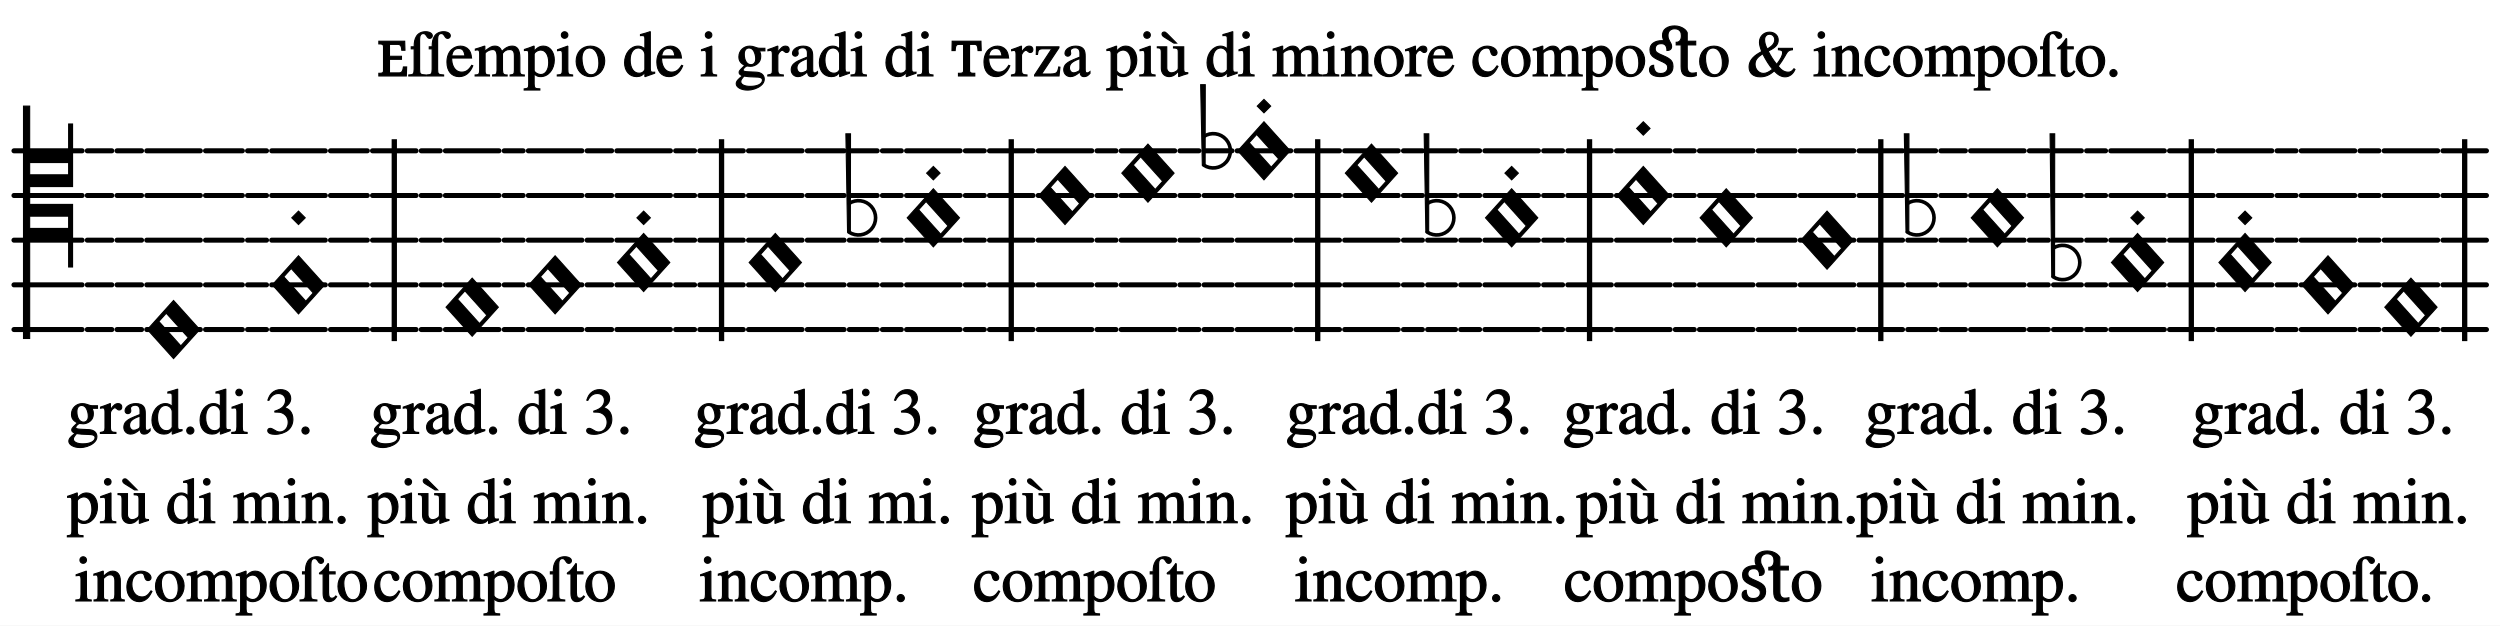
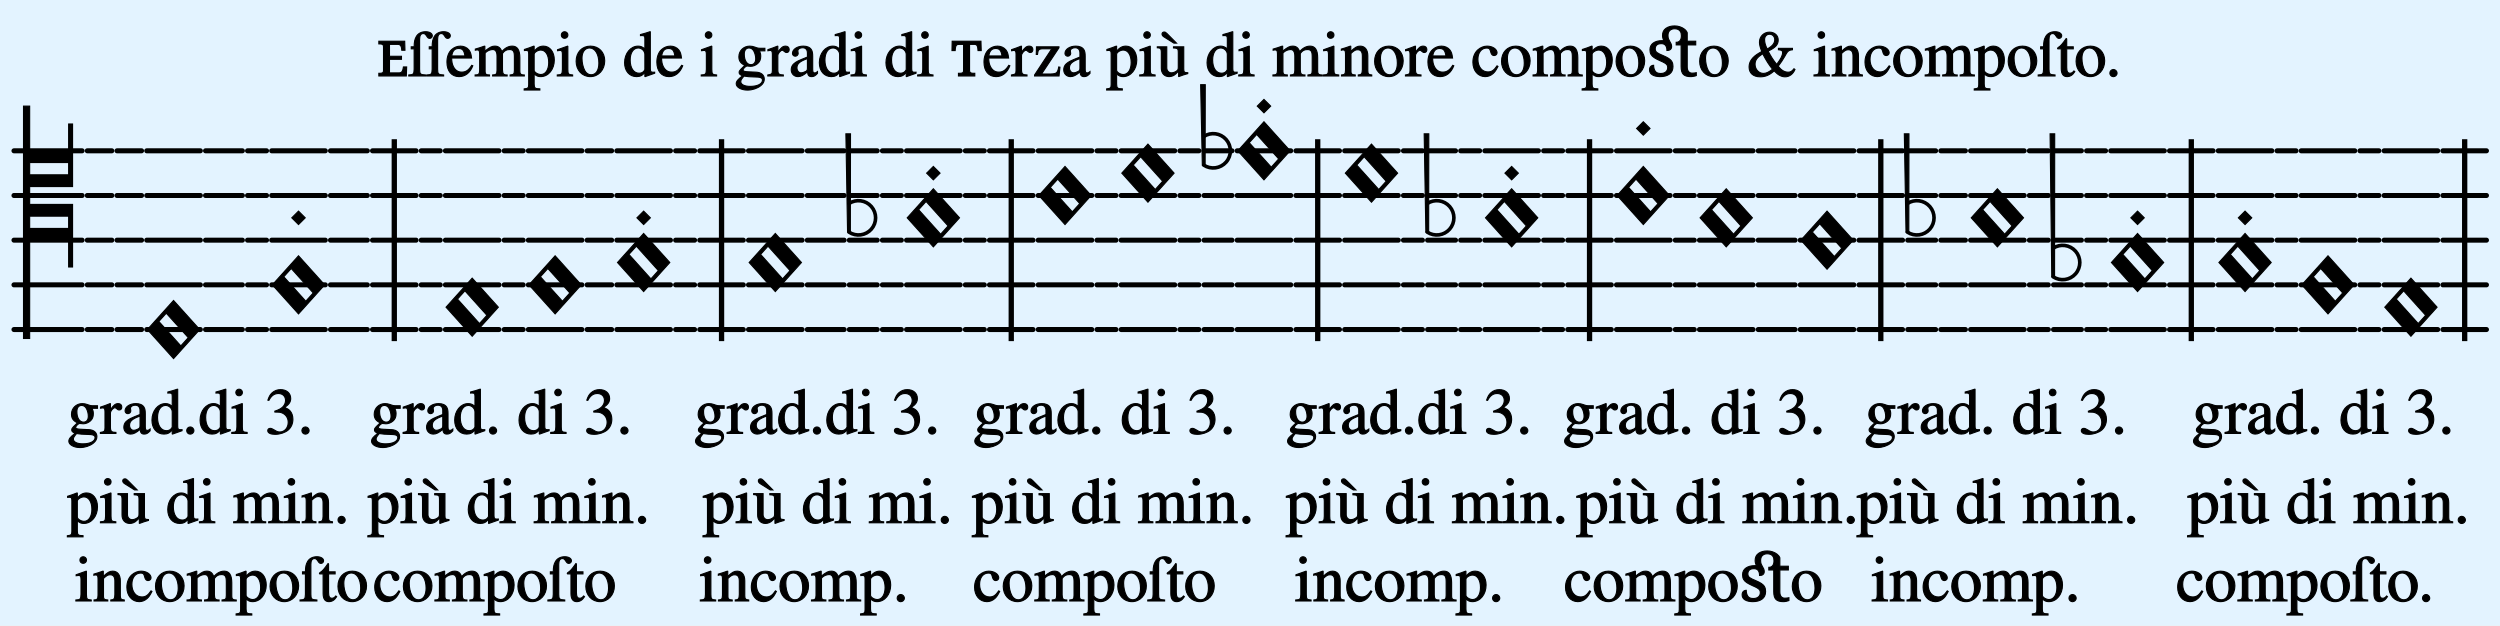
<svg xmlns="http://www.w3.org/2000/svg" xmlns:xlink="http://www.w3.org/1999/xlink" stroke="black" width="1119.0" viewBox="0 0 2238.0 560.0" id="b1-c28-m1-a" version="1.1">
-   <rect width="100%" height="100%" fill="white" stroke-width="0" />
+   <rect width="100%" height="100%" fill="#e3f3ff" stroke-width="0" />
  <defs>
    <g id="flat-4">
      <line x1="2.5" y1="35.0" x2="27.5" y2="35.0" stroke-width="4.5" stroke-linecap="round" />
      <line x1="2.5" y1="75.0" x2="27.5" y2="75.0" stroke-width="4.5" stroke-linecap="round" />
      <line x1="2.5" y1="115.0" x2="27.5" y2="115.0" stroke-width="4.5" stroke-linecap="round" />
      <line x1="2.5" y1="155.0" x2="27.5" y2="155.0" stroke-width="4.5" stroke-linecap="round" />
      <line x1="2.5" y1="195.0" x2="27.5" y2="195.0" stroke-width="4.5" stroke-linecap="round" />
      <path stroke="black" fill="none" stroke-width="3.25" stroke-linecap="round" d="M2.2 147.8 A15.36 15.36 0 1 0 2.2 122.2 " />
      <path fill="black" d="M0.95 147.8 L3.45 147.8 L3.575 19.8 L-0.55 19.8 z" />
    </g>
    <g id="semibrevis-5">
      <line x1="2.5" y1="35.0" x2="50.5" y2="35.0" stroke-width="4.5" stroke-linecap="round" />
      <line x1="2.5" y1="75.0" x2="50.5" y2="75.0" stroke-width="4.5" stroke-linecap="round" />
      <line x1="2.5" y1="115.0" x2="50.5" y2="115.0" stroke-width="4.5" stroke-linecap="round" />
      <line x1="2.5" y1="155.0" x2="50.5" y2="155.0" stroke-width="4.5" stroke-linecap="round" />
      <line x1="2.5" y1="195.0" x2="50.5" y2="195.0" stroke-width="4.5" stroke-linecap="round" />
      <path fill-rule="evenodd" fill="black" d="M26.5 141.0 L3.1 115.0 L26.5 89.0 L49.9 115.0 zM33.022 129.665 L13.302 107.753 L19.978 100.335 L39.698 122.247 z" />
    </g>
    <g id="semibrevis-6">
      <line x1="2.5" y1="35.0" x2="50.5" y2="35.0" stroke-width="4.5" stroke-linecap="round" />
      <line x1="2.5" y1="75.0" x2="50.5" y2="75.0" stroke-width="4.5" stroke-linecap="round" />
      <line x1="2.5" y1="115.0" x2="50.5" y2="115.0" stroke-width="4.5" stroke-linecap="round" />
      <line x1="2.5" y1="155.0" x2="50.5" y2="155.0" stroke-width="4.5" stroke-linecap="round" />
      <line x1="2.5" y1="195.0" x2="50.5" y2="195.0" stroke-width="4.5" stroke-linecap="round" />
      <path fill-rule="evenodd" fill="black" d="M26.5 121.0 L3.1 95.0 L26.5 69.0 L49.9 95.0 zM33.022 109.665 L13.302 87.753 L19.978 80.335 L39.698 102.247 z" />
    </g>
    <g id="semibrevis-dot-7">
      <line x1="2.5" y1="35.0" x2="50.5" y2="35.0" stroke-width="4.5" stroke-linecap="round" />
      <line x1="2.5" y1="75.0" x2="50.5" y2="75.0" stroke-width="4.5" stroke-linecap="round" />
      <line x1="2.5" y1="115.0" x2="50.5" y2="115.0" stroke-width="4.5" stroke-linecap="round" />
      <line x1="2.5" y1="155.0" x2="50.5" y2="155.0" stroke-width="4.5" stroke-linecap="round" />
      <line x1="2.5" y1="195.0" x2="50.5" y2="195.0" stroke-width="4.5" stroke-linecap="round" />
      <path fill-rule="evenodd" fill="black" d="M26.5 101.0 L3.1 75.0 L26.5 49.0 L49.9 75.0 zM33.022 89.665 L13.302 67.753 L19.978 60.335 L39.698 82.247 z" />
      <path fill="black" d="M26.5 21.0 L20.5 15.0 L26.5 9.0 L32.5 15.0 z" />
    </g>
    <g id="semibrevis-dot-9">
      <line x1="2.5" y1="35.0" x2="50.5" y2="35.0" stroke-width="4.5" stroke-linecap="round" />
      <line x1="2.5" y1="75.0" x2="50.5" y2="75.0" stroke-width="4.5" stroke-linecap="round" />
      <line x1="2.5" y1="115.0" x2="50.5" y2="115.0" stroke-width="4.5" stroke-linecap="round" />
      <line x1="2.5" y1="155.0" x2="50.5" y2="155.0" stroke-width="4.5" stroke-linecap="round" />
      <line x1="2.5" y1="195.0" x2="50.5" y2="195.0" stroke-width="4.5" stroke-linecap="round" />
      <path fill-rule="evenodd" fill="black" d="M26.5 61.0 L3.1 35.0 L26.5 9.0 L49.9 35.0 zM33.022 49.665 L13.302 27.753 L19.978 20.335 L39.698 42.247 z" />
      <path fill="black" d="M26.5 1.0 L20.5 -5.0 L26.5 -11.0 L32.5 -5.0 z" />
    </g>
    <g id="flat-9">
      <line x1="2.5" y1="35.0" x2="27.5" y2="35.0" stroke-width="4.5" stroke-linecap="round" />
      <line x1="2.5" y1="75.0" x2="27.5" y2="75.0" stroke-width="4.5" stroke-linecap="round" />
      <line x1="2.5" y1="115.0" x2="27.5" y2="115.0" stroke-width="4.5" stroke-linecap="round" />
      <line x1="2.5" y1="155.0" x2="27.5" y2="155.0" stroke-width="4.5" stroke-linecap="round" />
      <line x1="2.5" y1="195.0" x2="27.5" y2="195.0" stroke-width="4.5" stroke-linecap="round" />
      <path stroke="black" fill="none" stroke-width="3.25" stroke-linecap="round" d="M2.2 47.8 A15.36 15.36 0 1 0 2.2 22.2 " />
      <path fill="black" d="M0.95 47.8 L3.45 47.8 L3.575 -24.2 L-0.55 -24.2 z" />
    </g>
    <g id="semibrevis-8">
      <line x1="2.5" y1="35.0" x2="50.5" y2="35.0" stroke-width="4.5" stroke-linecap="round" />
      <line x1="2.5" y1="75.0" x2="50.5" y2="75.0" stroke-width="4.5" stroke-linecap="round" />
      <line x1="2.5" y1="115.0" x2="50.5" y2="115.0" stroke-width="4.5" stroke-linecap="round" />
      <line x1="2.5" y1="155.0" x2="50.5" y2="155.0" stroke-width="4.5" stroke-linecap="round" />
      <line x1="2.5" y1="195.0" x2="50.5" y2="195.0" stroke-width="4.5" stroke-linecap="round" />
      <path fill-rule="evenodd" fill="black" d="M26.5 81.0 L3.1 55.0 L26.5 29.0 L49.9 55.0 zM33.022 69.665 L13.302 47.753 L19.978 40.335 L39.698 62.247 z" />
    </g>
    <g id="semibrevis-7">
      <line x1="2.5" y1="35.0" x2="50.5" y2="35.0" stroke-width="4.5" stroke-linecap="round" />
      <line x1="2.5" y1="75.0" x2="50.5" y2="75.0" stroke-width="4.5" stroke-linecap="round" />
      <line x1="2.5" y1="115.0" x2="50.5" y2="115.0" stroke-width="4.5" stroke-linecap="round" />
      <line x1="2.5" y1="155.0" x2="50.5" y2="155.0" stroke-width="4.5" stroke-linecap="round" />
      <line x1="2.5" y1="195.0" x2="50.5" y2="195.0" stroke-width="4.5" stroke-linecap="round" />
      <path fill-rule="evenodd" fill="black" d="M26.5 101.0 L3.1 75.0 L26.5 49.0 L49.9 75.0 zM33.022 89.665 L13.302 67.753 L19.978 60.335 L39.698 82.247 z" />
    </g>
    <g id="semibrevis-dot-6">
      <line x1="2.5" y1="35.0" x2="50.5" y2="35.0" stroke-width="4.5" stroke-linecap="round" />
      <line x1="2.5" y1="75.0" x2="50.5" y2="75.0" stroke-width="4.5" stroke-linecap="round" />
      <line x1="2.5" y1="115.0" x2="50.5" y2="115.0" stroke-width="4.5" stroke-linecap="round" />
      <line x1="2.5" y1="155.0" x2="50.5" y2="155.0" stroke-width="4.5" stroke-linecap="round" />
      <line x1="2.5" y1="195.0" x2="50.5" y2="195.0" stroke-width="4.5" stroke-linecap="round" />
      <path fill-rule="evenodd" fill="black" d="M26.5 121.0 L3.1 95.0 L26.5 69.0 L49.9 95.0 zM33.022 109.665 L13.302 87.753 L19.978 80.335 L39.698 102.247 z" />
      <path fill="black" d="M26.5 61.0 L20.5 55.0 L26.5 49.0 L32.5 55.0 z" />
    </g>
    <g id="flat-6">
      <line x1="2.5" y1="35.0" x2="27.5" y2="35.0" stroke-width="4.5" stroke-linecap="round" />
      <line x1="2.5" y1="75.0" x2="27.5" y2="75.0" stroke-width="4.5" stroke-linecap="round" />
      <line x1="2.5" y1="115.0" x2="27.5" y2="115.0" stroke-width="4.5" stroke-linecap="round" />
      <line x1="2.5" y1="155.0" x2="27.5" y2="155.0" stroke-width="4.5" stroke-linecap="round" />
      <line x1="2.5" y1="195.0" x2="27.5" y2="195.0" stroke-width="4.5" stroke-linecap="round" />
      <path stroke="black" fill="none" stroke-width="3.25" stroke-linecap="round" d="M2.2 107.8 A15.36 15.36 0 1 0 2.2 82.2 " />
      <path fill="black" d="M0.95 107.8 L3.45 107.8 L3.575 19.8 L-0.55 19.8 z" />
    </g>
    <g id="semibrevis-4">
      <line x1="2.5" y1="35.0" x2="50.5" y2="35.0" stroke-width="4.5" stroke-linecap="round" />
      <line x1="2.5" y1="75.0" x2="50.5" y2="75.0" stroke-width="4.5" stroke-linecap="round" />
      <line x1="2.5" y1="115.0" x2="50.5" y2="115.0" stroke-width="4.5" stroke-linecap="round" />
      <line x1="2.5" y1="155.0" x2="50.5" y2="155.0" stroke-width="4.5" stroke-linecap="round" />
      <line x1="2.5" y1="195.0" x2="50.5" y2="195.0" stroke-width="4.5" stroke-linecap="round" />
      <path fill-rule="evenodd" fill="black" d="M26.5 161.0 L3.1 135.0 L26.5 109.0 L49.9 135.0 zM33.022 149.665 L13.302 127.753 L19.978 120.335 L39.698 142.247 z" />
    </g>
    <g id="semibrevis-dot-4">
      <line x1="2.5" y1="35.0" x2="50.5" y2="35.0" stroke-width="4.5" stroke-linecap="round" />
      <line x1="2.5" y1="75.0" x2="50.5" y2="75.0" stroke-width="4.5" stroke-linecap="round" />
      <line x1="2.5" y1="115.0" x2="50.5" y2="115.0" stroke-width="4.5" stroke-linecap="round" />
      <line x1="2.5" y1="155.0" x2="50.5" y2="155.0" stroke-width="4.5" stroke-linecap="round" />
      <line x1="2.5" y1="195.0" x2="50.5" y2="195.0" stroke-width="4.5" stroke-linecap="round" />
      <path fill-rule="evenodd" fill="black" d="M26.5 161.0 L3.1 135.0 L26.5 109.0 L49.9 135.0 zM33.022 149.665 L13.302 127.753 L19.978 120.335 L39.698 142.247 z" />
      <path fill="black" d="M26.5 101.0 L20.5 95.0 L26.5 89.0 L32.5 95.0 z" />
    </g>
    <g id="semibrevis-3">
      <line x1="2.5" y1="35.0" x2="50.5" y2="35.0" stroke-width="4.5" stroke-linecap="round" />
      <line x1="2.5" y1="75.0" x2="50.5" y2="75.0" stroke-width="4.5" stroke-linecap="round" />
      <line x1="2.5" y1="115.0" x2="50.5" y2="115.0" stroke-width="4.5" stroke-linecap="round" />
      <line x1="2.5" y1="155.0" x2="50.5" y2="155.0" stroke-width="4.5" stroke-linecap="round" />
      <line x1="2.5" y1="195.0" x2="50.5" y2="195.0" stroke-width="4.5" stroke-linecap="round" />
      <path fill-rule="evenodd" fill="black" d="M26.5 181.0 L3.1 155.0 L26.5 129.0 L49.9 155.0 zM33.022 169.665 L13.302 147.753 L19.978 140.335 L39.698 162.247 z" />
    </g>
    <g id="semibrevis-2">
      <line x1="2.5" y1="35.0" x2="50.5" y2="35.0" stroke-width="4.5" stroke-linecap="round" />
      <line x1="2.5" y1="75.0" x2="50.5" y2="75.0" stroke-width="4.5" stroke-linecap="round" />
      <line x1="2.5" y1="115.0" x2="50.5" y2="115.0" stroke-width="4.5" stroke-linecap="round" />
      <line x1="2.5" y1="155.0" x2="50.5" y2="155.0" stroke-width="4.5" stroke-linecap="round" />
      <line x1="2.5" y1="195.0" x2="50.5" y2="195.0" stroke-width="4.5" stroke-linecap="round" />
      <path fill-rule="evenodd" fill="black" d="M26.5 201.0 L3.1 175.0 L26.5 149.0 L49.9 175.0 zM33.022 189.665 L13.302 167.753 L19.978 160.335 L39.698 182.247 z" />
    </g>
    <g id="simple-barline">
      <line x1="2.5" y1="35.0" x2="41.5" y2="35.0" stroke-width="4.5" stroke-linecap="round" />
      <line x1="2.5" y1="75.0" x2="41.5" y2="75.0" stroke-width="4.5" stroke-linecap="round" />
      <line x1="2.5" y1="115.0" x2="41.5" y2="115.0" stroke-width="4.5" stroke-linecap="round" />
      <line x1="2.5" y1="155.0" x2="41.5" y2="155.0" stroke-width="4.5" stroke-linecap="round" />
      <line x1="2.5" y1="195.0" x2="41.5" y2="195.0" stroke-width="4.5" stroke-linecap="round" />
      <line x1="22.0" y1="203.0" x2="22.0" y2="27.0" stroke-width="4.75" stroke-linecap="square" />
    </g>
    <g id="semibrevis-dot-3">
      <line x1="2.5" y1="35.0" x2="50.5" y2="35.0" stroke-width="4.5" stroke-linecap="round" />
      <line x1="2.5" y1="75.0" x2="50.5" y2="75.0" stroke-width="4.5" stroke-linecap="round" />
      <line x1="2.5" y1="115.0" x2="50.5" y2="115.0" stroke-width="4.5" stroke-linecap="round" />
      <line x1="2.5" y1="155.0" x2="50.5" y2="155.0" stroke-width="4.5" stroke-linecap="round" />
      <line x1="2.5" y1="195.0" x2="50.5" y2="195.0" stroke-width="4.5" stroke-linecap="round" />
      <path fill-rule="evenodd" fill="black" d="M26.5 181.0 L3.1 155.0 L26.5 129.0 L49.9 155.0 zM33.022 169.665 L13.302 147.753 L19.978 140.335 L39.698 162.247 z" />
      <path fill="black" d="M26.5 101.0 L20.5 95.0 L26.5 89.0 L32.5 95.0 z" />
    </g>
    <g id="blank-22">
      <line x1="2.5" y1="35.0" x2="19.5" y2="35.0" stroke-width="4.5" stroke-linecap="round" />
      <line x1="2.5" y1="75.0" x2="19.5" y2="75.0" stroke-width="4.5" stroke-linecap="round" />
      <line x1="2.5" y1="115.0" x2="19.5" y2="115.0" stroke-width="4.5" stroke-linecap="round" />
      <line x1="2.5" y1="155.0" x2="19.5" y2="155.0" stroke-width="4.5" stroke-linecap="round" />
      <line x1="2.5" y1="195.0" x2="19.5" y2="195.0" stroke-width="4.5" stroke-linecap="round" />
    </g>
    <g id="blank-38">
      <line x1="2.5" y1="35.0" x2="35.5" y2="35.0" stroke-width="4.5" stroke-linecap="round" />
      <line x1="2.5" y1="75.0" x2="35.5" y2="75.0" stroke-width="4.5" stroke-linecap="round" />
      <line x1="2.5" y1="115.0" x2="35.5" y2="115.0" stroke-width="4.5" stroke-linecap="round" />
      <line x1="2.5" y1="155.0" x2="35.5" y2="155.0" stroke-width="4.5" stroke-linecap="round" />
      <line x1="2.5" y1="195.0" x2="35.5" y2="195.0" stroke-width="4.5" stroke-linecap="round" />
    </g>
    <g id="semibrevis-1">
      <line x1="2.5" y1="35.0" x2="50.5" y2="35.0" stroke-width="4.5" stroke-linecap="round" />
      <line x1="2.5" y1="75.0" x2="50.5" y2="75.0" stroke-width="4.5" stroke-linecap="round" />
      <line x1="2.5" y1="115.0" x2="50.5" y2="115.0" stroke-width="4.5" stroke-linecap="round" />
      <line x1="2.5" y1="155.0" x2="50.5" y2="155.0" stroke-width="4.5" stroke-linecap="round" />
      <line x1="2.5" y1="195.0" x2="50.5" y2="195.0" stroke-width="4.5" stroke-linecap="round" />
      <path fill-rule="evenodd" fill="black" d="M26.5 221.0 L3.1 195.0 L26.5 169.0 L49.9 195.0 zM33.022 209.665 L13.302 187.753 L19.978 180.335 L39.698 202.247 z" />
    </g>
    <g id="blank-27">
      <line x1="2.5" y1="35.0" x2="24.5" y2="35.0" stroke-width="4.5" stroke-linecap="round" />
      <line x1="2.5" y1="75.0" x2="24.5" y2="75.0" stroke-width="4.5" stroke-linecap="round" />
      <line x1="2.5" y1="115.0" x2="24.5" y2="115.0" stroke-width="4.5" stroke-linecap="round" />
      <line x1="2.5" y1="155.0" x2="24.5" y2="155.0" stroke-width="4.5" stroke-linecap="round" />
      <line x1="2.5" y1="195.0" x2="24.5" y2="195.0" stroke-width="4.5" stroke-linecap="round" />
    </g>
    <g id="c-clef-7">
      <line x1="2.5" y1="35.0" x2="63.5" y2="35.0" stroke-width="4.5" stroke-linecap="round" />
      <line x1="2.5" y1="75.0" x2="63.5" y2="75.0" stroke-width="4.5" stroke-linecap="round" />
      <line x1="2.5" y1="115.0" x2="63.5" y2="115.0" stroke-width="4.5" stroke-linecap="round" />
      <line x1="2.5" y1="155.0" x2="63.5" y2="155.0" stroke-width="4.5" stroke-linecap="round" />
      <line x1="2.5" y1="195.0" x2="63.5" y2="195.0" stroke-width="4.5" stroke-linecap="round" />
      <path fill-rule="evenodd" color="black" d="M11.05 -5.0 L11.05 203.0 L16.55 203.0 L16.55 115.0 L51.45 115.0 L51.45 139.0 L54.95 139.0 L54.95 83.0 L16.55 83.0 L16.55 67.0 L54.95 67.0 L54.95 11.0 L51.45 11.0 L51.45 35.0 L16.55 35.0 L16.55 -5.0 zM16.55 104.5 L51.45 104.5 L51.45 93.5 L16.55 93.5 zM16.55 56.5 L51.45 56.5 L51.45 45.5 L16.55 45.5 z" />
    </g>
  </defs>
  <text x="1948" y="538" font-size="58" text-anchor="left" alignment-baseline="baseline" font-weight="normal" font-family="Times, serif" font-style="normal" stroke="black" fill="black">compoſto.</text>
  <text x="1675" y="538" font-size="58" text-anchor="left" alignment-baseline="baseline" font-weight="normal" font-family="Times, serif" font-style="normal" stroke="black" fill="black">incomp.</text>
  <text x="1400" y="538" font-size="58" text-anchor="left" alignment-baseline="baseline" font-weight="normal" font-family="Times, serif" font-style="normal" stroke="black" fill="black">compoﬆo</text>
  <text x="1159" y="538" font-size="58" text-anchor="left" alignment-baseline="baseline" font-weight="normal" font-family="Times, serif" font-style="normal" stroke="black" fill="black">incomp.</text>
  <text x="871" y="538" font-size="58" text-anchor="left" alignment-baseline="baseline" font-weight="normal" font-family="Times, serif" font-style="normal" stroke="black" fill="black">compoſto</text>
  <text x="626" y="538" font-size="58" text-anchor="left" alignment-baseline="baseline" font-weight="normal" font-family="Times, serif" font-style="normal" stroke="black" fill="black">incomp.</text>
  <text x="334" y="538" font-size="58" text-anchor="left" alignment-baseline="baseline" font-weight="normal" font-family="Times, serif" font-style="normal" stroke="black" fill="black">compoſto</text>
  <text x="67" y="538" font-size="58" text-anchor="left" alignment-baseline="baseline" font-weight="normal" font-family="Times, serif" font-style="normal" stroke="black" fill="black">incompoſto</text>
  <text x="1958" y="468" font-size="58" text-anchor="left" alignment-baseline="baseline" font-weight="normal" font-family="Times, serif" font-style="normal" stroke="black" fill="black">più di min.</text>
  <text x="1662" y="468" font-size="58" text-anchor="left" alignment-baseline="baseline" font-weight="normal" font-family="Times, serif" font-style="normal" stroke="black" fill="black">più di min.</text>
  <text x="1411" y="468" font-size="58" text-anchor="left" alignment-baseline="baseline" font-weight="normal" font-family="Times, serif" font-style="normal" stroke="black" fill="black">più di min.</text>
  <text x="1151" y="468" font-size="58" text-anchor="left" alignment-baseline="baseline" font-weight="normal" font-family="Times, serif" font-style="normal" stroke="black" fill="black">più di min.</text>
  <text x="870" y="468" font-size="58" text-anchor="left" alignment-baseline="baseline" font-weight="normal" font-family="Times, serif" font-style="normal" stroke="black" fill="black">più di min.</text>
  <text x="629" y="468" font-size="58" text-anchor="left" alignment-baseline="baseline" font-weight="normal" font-family="Times, serif" font-style="normal" stroke="black" fill="black">più di mi.</text>
  <text x="329" y="468" font-size="58" text-anchor="left" alignment-baseline="baseline" font-weight="normal" font-family="Times, serif" font-style="normal" stroke="black" fill="black">più di min.</text>
  <text x="60" y="468" font-size="58" text-anchor="left" alignment-baseline="baseline" font-weight="normal" font-family="Times, serif" font-style="normal" stroke="black" fill="black">più di min.</text>
  <text x="1962" y="388" font-size="58" text-anchor="left" alignment-baseline="baseline" font-weight="normal" font-family="Times, serif" font-style="normal" stroke="black" fill="black">grad. di 3.</text>
  <text x="1669" y="388" font-size="58" text-anchor="left" alignment-baseline="baseline" font-weight="normal" font-family="Times, serif" font-style="normal" stroke="black" fill="black">grad. di 3.</text>
  <text x="1399" y="388" font-size="58" text-anchor="left" alignment-baseline="baseline" font-weight="normal" font-family="Times, serif" font-style="normal" stroke="black" fill="black">grad. di 3.</text>
  <text x="1151" y="388" font-size="58" text-anchor="left" alignment-baseline="baseline" font-weight="normal" font-family="Times, serif" font-style="normal" stroke="black" fill="black">grad.di 3.</text>
  <text x="871" y="388" font-size="58" text-anchor="left" alignment-baseline="baseline" font-weight="normal" font-family="Times, serif" font-style="normal" stroke="black" fill="black">grad. di 3.</text>
  <text x="621" y="388" font-size="58" text-anchor="left" alignment-baseline="baseline" font-weight="normal" font-family="Times, serif" font-style="normal" stroke="black" fill="black">grad.di 3.</text>
  <text x="331" y="388" font-size="58" text-anchor="left" alignment-baseline="baseline" font-weight="normal" font-family="Times, serif" font-style="normal" stroke="black" fill="black">grad. di 3.</text>
  <text x="60" y="388" font-size="58" text-anchor="left" alignment-baseline="baseline" font-weight="normal" font-family="Times, serif" font-style="normal" stroke="black" fill="black">grad.di 3.</text>
  <use xlink:href="#simple-barline" x="2184.38" y="100" />
  <use xlink:href="#semibrevis-2" x="2131.759" y="100" />
  <use xlink:href="#blank-22" x="2110.139" y="100" />
  <use xlink:href="#semibrevis-3" x="2057.518" y="100" />
  <use xlink:href="#blank-22" x="2035.897" y="100" />
  <use xlink:href="#semibrevis-dot-4" x="1983.277" y="100" />
  <use xlink:href="#simple-barline" x="1939.656" y="100" />
  <use xlink:href="#semibrevis-dot-4" x="1887.035" y="100" />
  <use xlink:href="#blank-22" x="1865.414" y="100" />
  <use xlink:href="#flat-4" x="1835.794" y="100" />
  <use xlink:href="#blank-22" x="1814.173" y="100" />
  <use xlink:href="#semibrevis-6" x="1761.552" y="100" />
  <use xlink:href="#blank-27" x="1734.931" y="100" />
  <use xlink:href="#flat-6" x="1705.311" y="100" />
  <use xlink:href="#simple-barline" x="1661.69" y="100" />
  <use xlink:href="#semibrevis-5" x="1609.069" y="100" />
  <use xlink:href="#blank-38" x="1571.449" y="100" />
  <use xlink:href="#semibrevis-6" x="1518.828" y="100" />
  <use xlink:href="#blank-22" x="1497.207" y="100" />
  <use xlink:href="#semibrevis-dot-7" x="1444.586" y="100" />
  <use xlink:href="#simple-barline" x="1400.966" y="100" />
  <use xlink:href="#blank-22" x="1379.345" y="100" />
  <use xlink:href="#semibrevis-dot-6" x="1326.724" y="100" />
  <use xlink:href="#blank-22" x="1305.103" y="100" />
  <use xlink:href="#flat-6" x="1275.483" y="100" />
  <use xlink:href="#blank-22" x="1253.862" y="100" />
  <use xlink:href="#semibrevis-8" x="1201.241" y="100" />
  <use xlink:href="#simple-barline" x="1157.621" y="100" />
  <use xlink:href="#semibrevis-dot-9" x="1105" y="100" />
  <use xlink:href="#flat-9" x="1075.379" y="100" />
  <use xlink:href="#blank-22" x="1053.758" y="100" />
  <use xlink:href="#semibrevis-8" x="1001.138" y="100" />
  <use xlink:href="#blank-22" x="979.517" y="100" />
  <use xlink:href="#semibrevis-7" x="926.896" y="100" />
  <use xlink:href="#simple-barline" x="883.276" y="100" />
  <use xlink:href="#blank-22" x="861.655" y="100" />
  <use xlink:href="#semibrevis-dot-6" x="809.034" y="100" />
  <use xlink:href="#blank-22" x="787.414" y="100" />
  <use xlink:href="#flat-6" x="757.793" y="100" />
  <use xlink:href="#blank-38" x="720.172" y="100" />
  <use xlink:href="#semibrevis-4" x="667.552" y="100" />
  <use xlink:href="#simple-barline" x="623.931" y="100" />
  <use xlink:href="#blank-22" x="602.31" y="100" />
  <use xlink:href="#semibrevis-dot-4" x="549.69" y="100" />
  <use xlink:href="#blank-27" x="523.069" y="100" />
  <use xlink:href="#semibrevis-3" x="470.448" y="100" />
  <use xlink:href="#blank-22" x="448.828" y="100" />
  <use xlink:href="#semibrevis-2" x="396.207" y="100" />
  <use xlink:href="#blank-22" x="374.586" y="100" />
  <use xlink:href="#simple-barline" x="330.966" y="100" />
  <use xlink:href="#blank-38" x="293.345" y="100" />
  <use xlink:href="#semibrevis-dot-3" x="240.724" y="100" />
  <use xlink:href="#blank-22" x="219.103" y="100" />
  <use xlink:href="#blank-38" x="181.483" y="100" />
  <use xlink:href="#semibrevis-1" x="128.862" y="100" />
  <use xlink:href="#blank-27" x="102.241" y="100" />
  <use xlink:href="#blank-27" x="75.621" y="100" />
  <use xlink:href="#c-clef-7" x="10" y="100" />
  <text x="337" y="68" font-size="58" text-anchor="left" alignment-baseline="baseline" textLength="1549" font-weight="normal" font-family="Times, serif" font-style="normal" stroke="black" fill="black">ᴇſſempio de i gradi di ᴛerza più di minore compoﬆo &amp; incompoſto.</text>
</svg>
